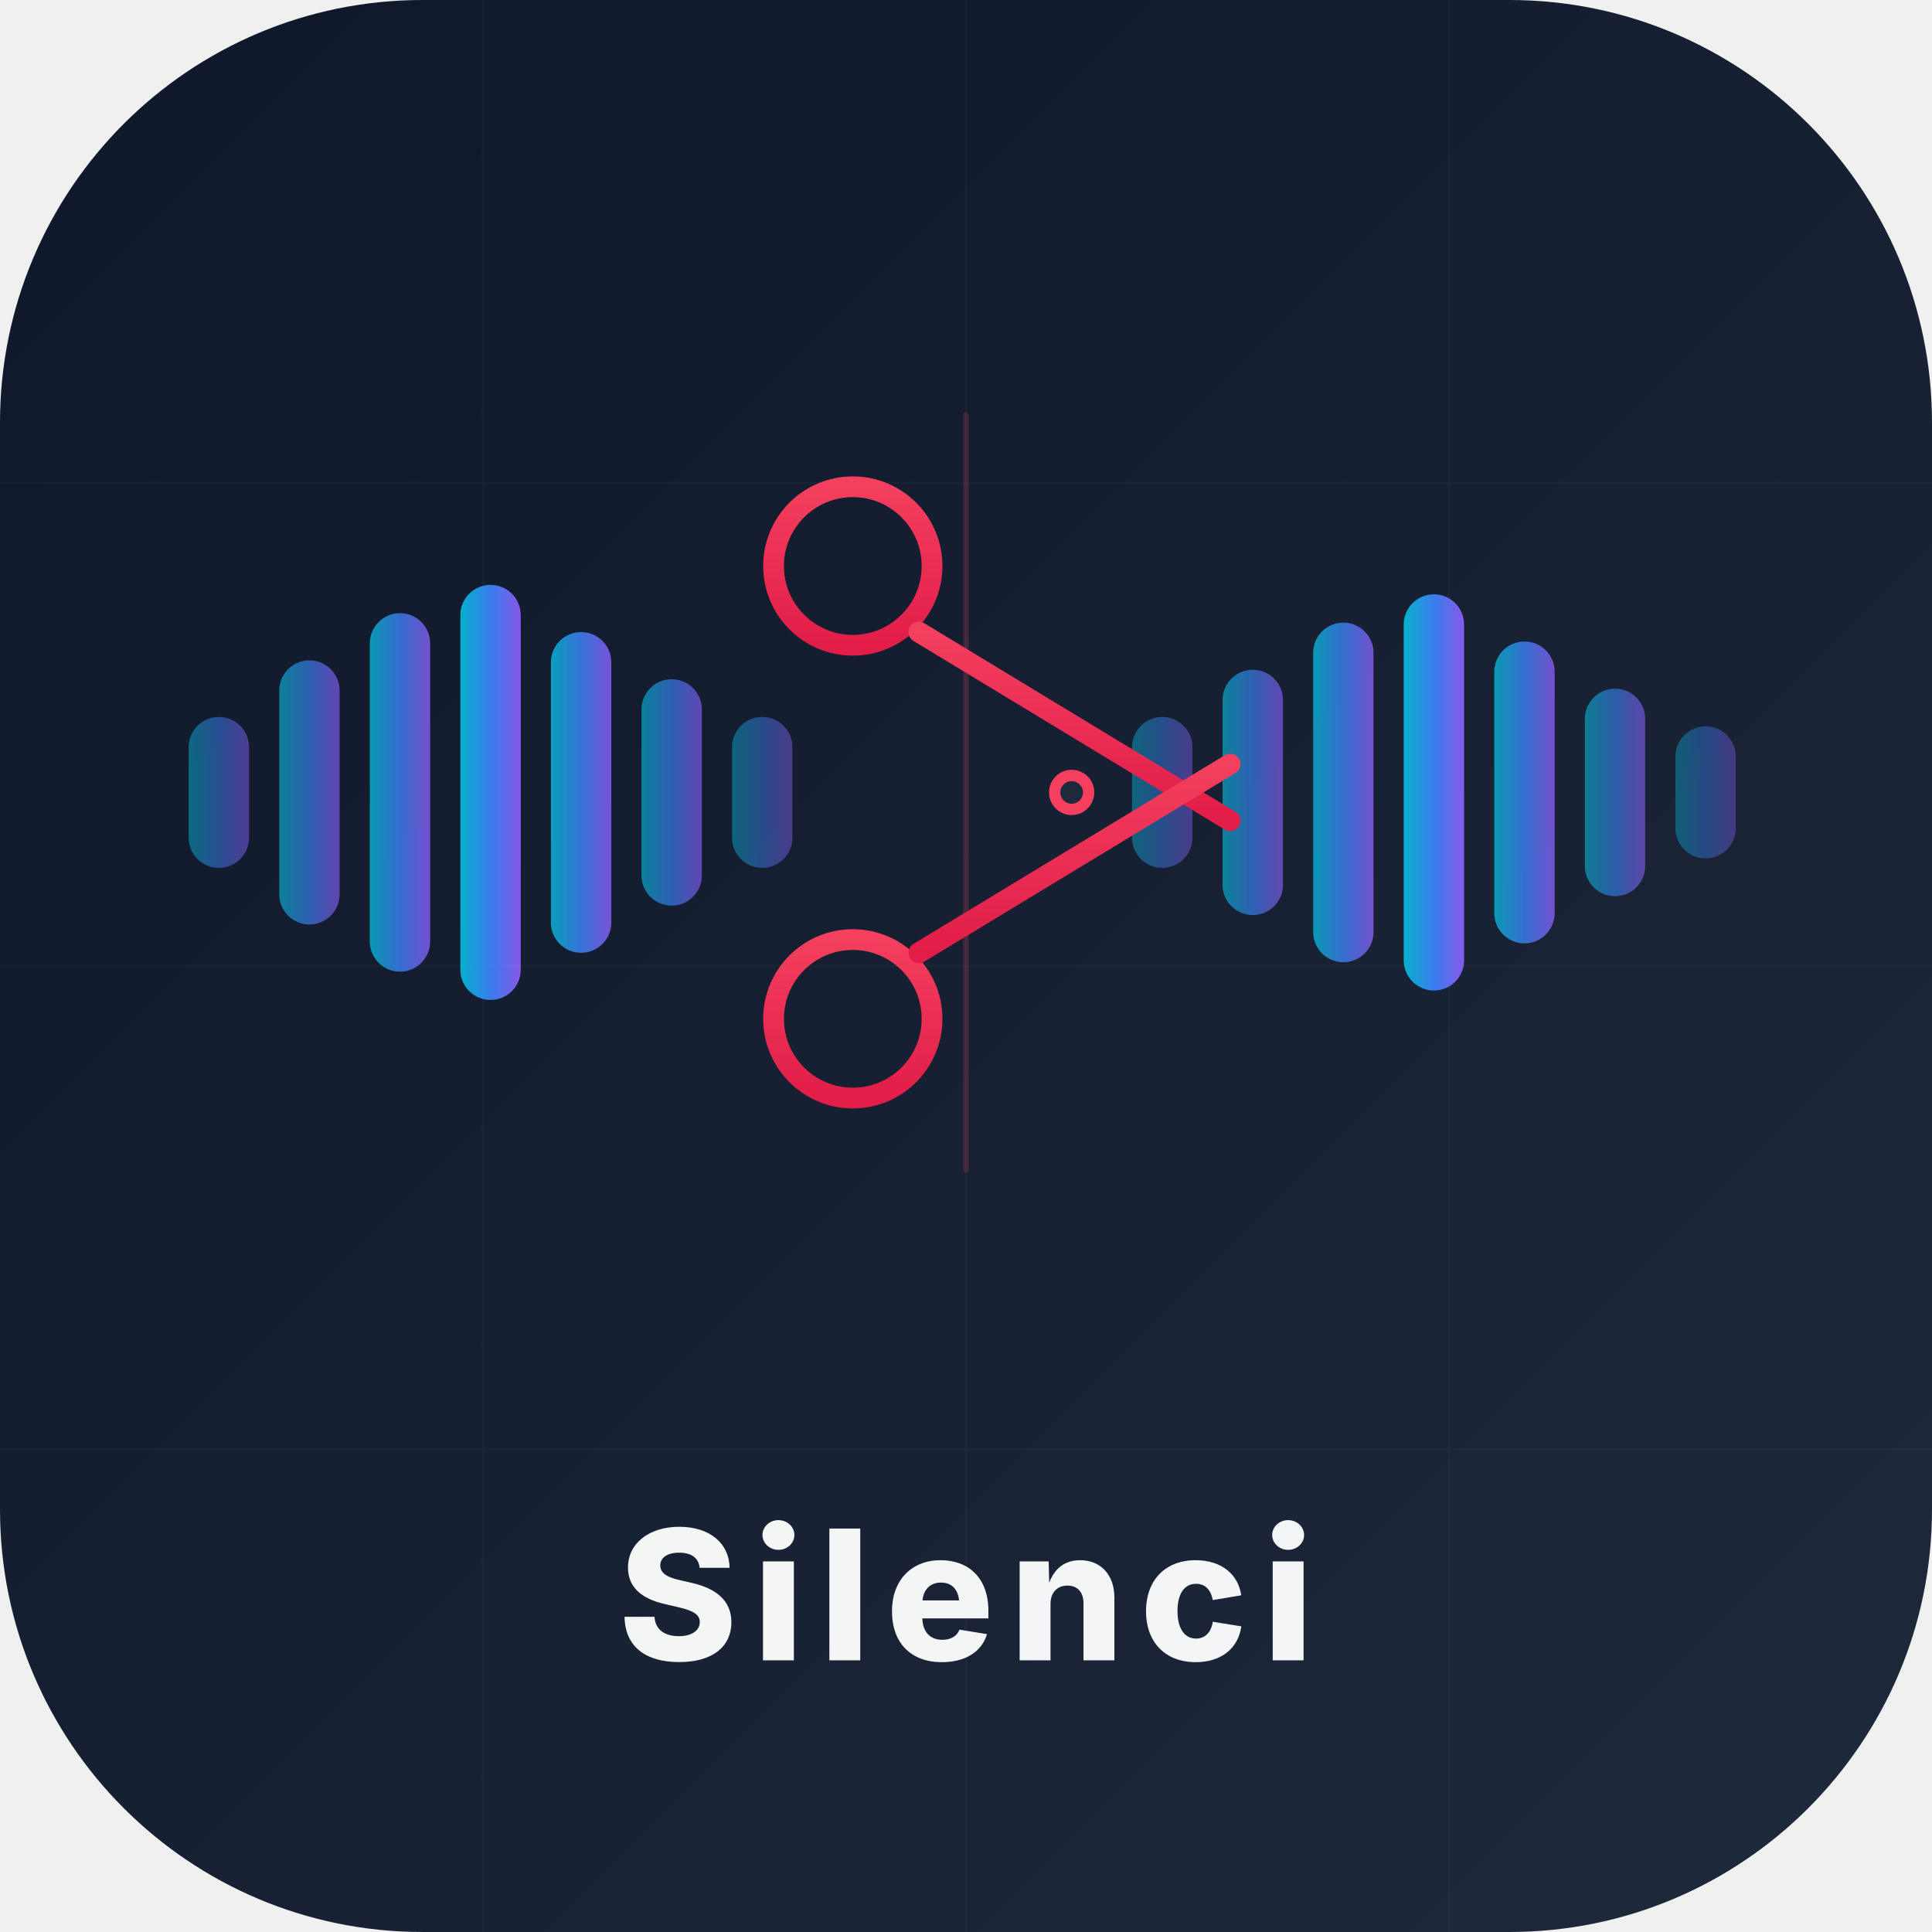
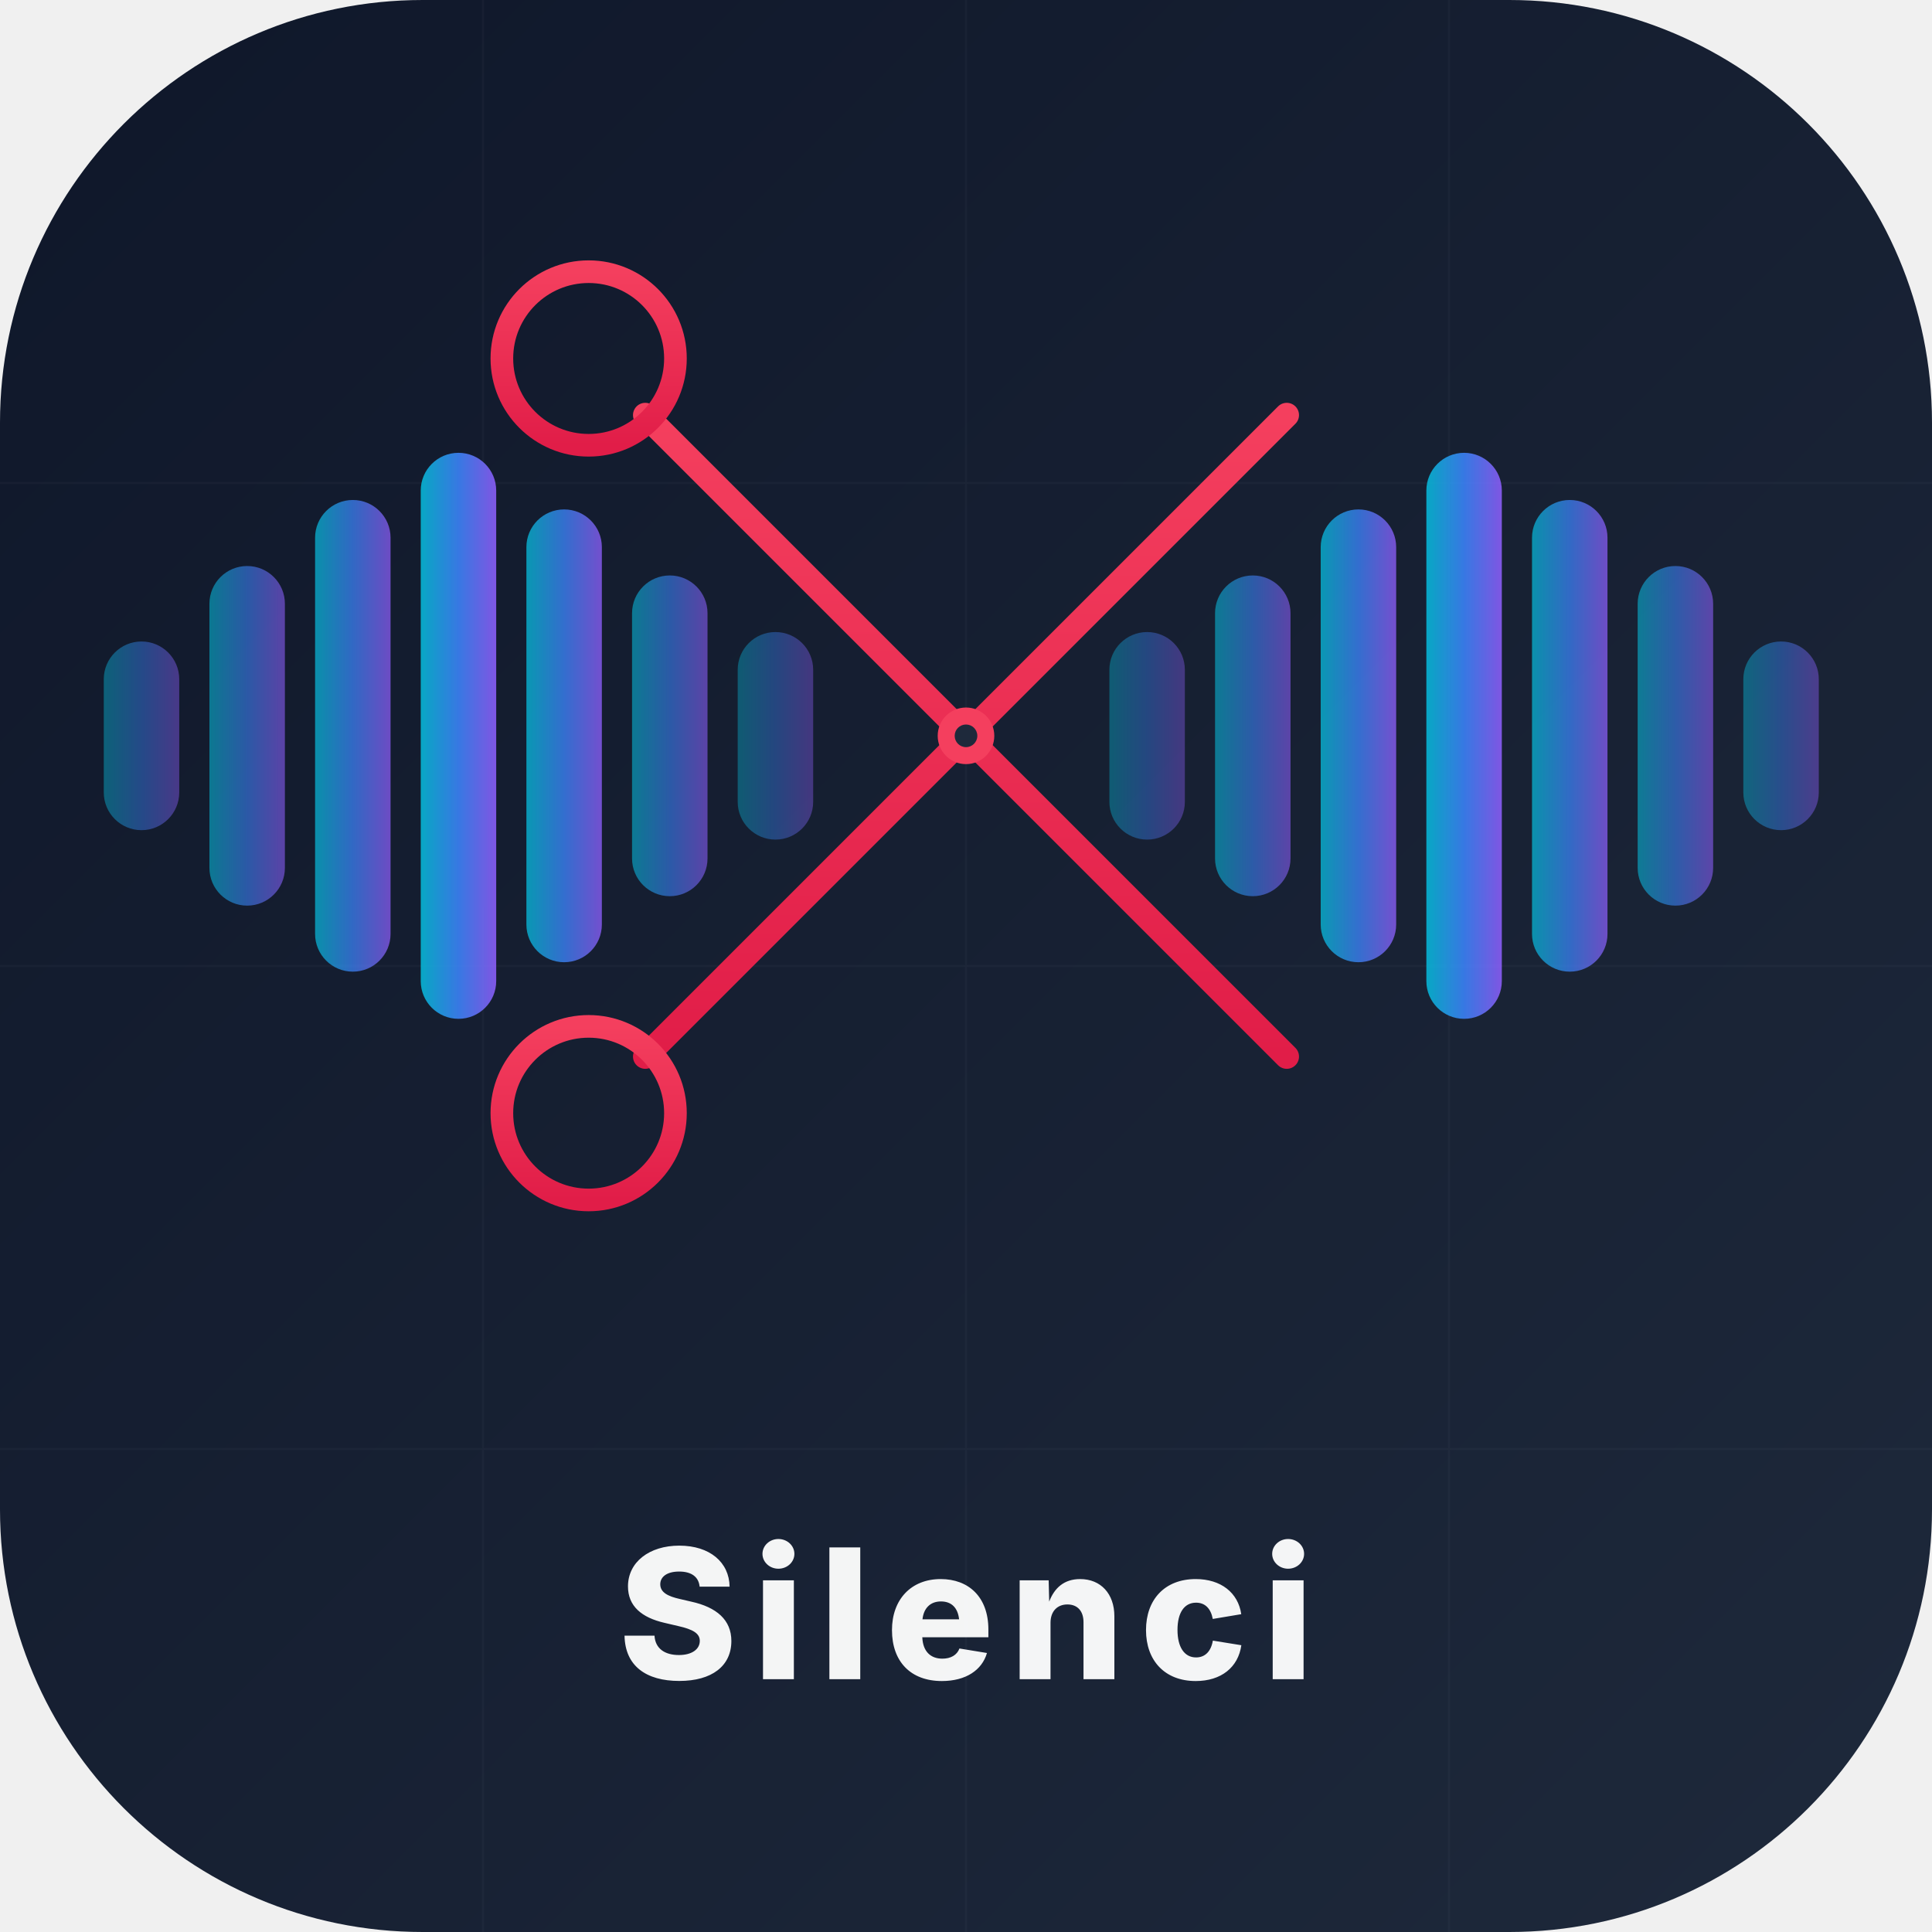
<svg xmlns="http://www.w3.org/2000/svg" viewBox="0 0 1024 1024">
  <defs>
    <linearGradient id="bgGrad" x1="0%" y1="0%" x2="100%" y2="100%">
      <stop offset="0%" style="stop-color:#0f172a" />
      <stop offset="100%" style="stop-color:#1e293b" />
    </linearGradient>
    <linearGradient id="waveGrad" x1="0%" y1="0%" x2="100%" y2="0%">
      <stop offset="0%" style="stop-color:#06b6d4" />
      <stop offset="50%" style="stop-color:#3b82f6" />
      <stop offset="100%" style="stop-color:#8b5cf6" />
    </linearGradient>
    <linearGradient id="cutGrad" x1="0%" y1="0%" x2="0%" y2="100%">
      <stop offset="0%" style="stop-color:#f43f5e" />
      <stop offset="100%" style="stop-color:#e11d48" />
    </linearGradient>
  </defs>
  <rect width="1024" height="1024" rx="224" fill="url(#bgGrad)" />
  <g opacity="0.03" stroke="#fff" stroke-width="1">
    <line x1="0" y1="256" x2="1024" y2="256" />
    <line x1="0" y1="512" x2="1024" y2="512" />
    <line x1="0" y1="768" x2="1024" y2="768" />
    <line x1="256" y1="0" x2="256" y2="1024" />
    <line x1="512" y1="0" x2="512" y2="1024" />
    <line x1="768" y1="0" x2="768" y2="1024" />
  </g>
-   <g transform="translate(100, 310)">
-     <rect x="0" y="70" width="32" height="80" rx="16" fill="url(#waveGrad)" opacity="0.5" />
-     <rect x="48" y="40" width="32" height="140" rx="16" fill="url(#waveGrad)" opacity="0.65" />
-     <rect x="96" y="15" width="32" height="190" rx="16" fill="url(#waveGrad)" opacity="0.8" />
-     <rect x="144" y="0" width="32" height="220" rx="16" fill="url(#waveGrad)" opacity="0.95" />
-     <rect x="192" y="25" width="32" height="170" rx="16" fill="url(#waveGrad)" opacity="0.85" />
-     <rect x="240" y="50" width="32" height="120" rx="16" fill="url(#waveGrad)" opacity="0.65" />
-     <rect x="288" y="70" width="32" height="80" rx="16" fill="url(#waveGrad)" opacity="0.45" />
+   <g transform="translate(55, 240)">
+     <rect x="0" y="100" width="40" height="100" rx="20" fill="url(#waveGrad)" opacity="0.45" />
+     <rect x="56" y="60" width="40" height="180" rx="20" fill="url(#waveGrad)" opacity="0.6" />
+     <rect x="112" y="25" width="40" height="250" rx="20" fill="url(#waveGrad)" opacity="0.75" />
+     <rect x="168" y="0" width="40" height="300" rx="20" fill="url(#waveGrad)" opacity="0.9" />
+     <rect x="224" y="30" width="40" height="240" rx="20" fill="url(#waveGrad)" opacity="0.8" />
+     <rect x="280" y="65" width="40" height="170" rx="20" fill="url(#waveGrad)" opacity="0.6" />
+     <rect x="336" y="95" width="40" height="110" rx="20" fill="url(#waveGrad)" opacity="0.4" />
  </g>
-   <g transform="translate(600, 310)">
-     <rect x="0" y="70" width="32" height="80" rx="16" fill="url(#waveGrad)" opacity="0.45" />
-     <rect x="48" y="45" width="32" height="130" rx="16" fill="url(#waveGrad)" opacity="0.65" />
-     <rect x="96" y="20" width="32" height="180" rx="16" fill="url(#waveGrad)" opacity="0.8" />
-     <rect x="144" y="5" width="32" height="210" rx="16" fill="url(#waveGrad)" opacity="0.95" />
-     <rect x="192" y="30" width="32" height="160" rx="16" fill="url(#waveGrad)" opacity="0.8" />
-     <rect x="240" y="55" width="32" height="110" rx="16" fill="url(#waveGrad)" opacity="0.6" />
-     <rect x="288" y="75" width="32" height="70" rx="16" fill="url(#waveGrad)" opacity="0.4" />
+   <g transform="translate(588, 240)">
+     <rect x="0" y="95" width="40" height="110" rx="20" fill="url(#waveGrad)" opacity="0.4" />
+     <rect x="56" y="65" width="40" height="170" rx="20" fill="url(#waveGrad)" opacity="0.6" />
+     <rect x="112" y="30" width="40" height="240" rx="20" fill="url(#waveGrad)" opacity="0.8" />
+     <rect x="168" y="0" width="40" height="300" rx="20" fill="url(#waveGrad)" opacity="0.9" />
+     <rect x="224" y="25" width="40" height="250" rx="20" fill="url(#waveGrad)" opacity="0.75" />
+     <rect x="280" y="60" width="40" height="180" rx="20" fill="url(#waveGrad)" opacity="0.6" />
+     <rect x="336" y="100" width="40" height="100" rx="20" fill="url(#waveGrad)" opacity="0.45" />
  </g>
-   <g transform="translate(512, 420)">
-     <line x1="0" y1="-200" x2="0" y2="200" stroke="#f43f5e" stroke-width="3" stroke-linecap="round" opacity="0.2" />
-     <circle cx="-60" cy="-120" r="42" fill="none" stroke="url(#cutGrad)" stroke-width="11" />
-     <circle cx="-60" cy="120" r="42" fill="none" stroke="url(#cutGrad)" stroke-width="11" />
-     <line x1="-25" y1="-85" x2="140" y2="15" stroke="url(#cutGrad)" stroke-width="11" stroke-linecap="round" />
-     <line x1="-25" y1="85" x2="140" y2="-15" stroke="url(#cutGrad)" stroke-width="11" stroke-linecap="round" />
-     <circle cx="56" cy="0" r="12" fill="#f43f5e" />
-     <circle cx="56" cy="0" r="6" fill="#1e293b" />
+   <g transform="translate(512, 390)">
+     <line x1="-170" y1="-170" x2="170" y2="170" stroke="url(#cutGrad)" stroke-width="13" stroke-linecap="round" />
+     <line x1="-170" y1="170" x2="170" y2="-170" stroke="url(#cutGrad)" stroke-width="13" stroke-linecap="round" />
+     <circle cx="-200" cy="-200" r="46" fill="none" stroke="url(#cutGrad)" stroke-width="12" />
+     <circle cx="-200" cy="200" r="46" fill="none" stroke="url(#cutGrad)" stroke-width="12" />
+     <circle cx="0" cy="0" r="15" fill="#f43f5e" />
+     <circle cx="0" cy="0" r="6" fill="#1e293b" />
  </g>
-   <text x="512" y="880" text-anchor="middle" fill="white" font-family="SF Pro Display,system-ui,-apple-system,sans-serif" font-size="96" font-weight="800" letter-spacing="8" opacity="0.95">Silenci</text>
+   <text x="512" y="890" text-anchor="middle" fill="white" font-family="SF Pro Display,system-ui,-apple-system,sans-serif" font-size="96" font-weight="800" letter-spacing="8" opacity="0.95">Silenci</text>
</svg>
